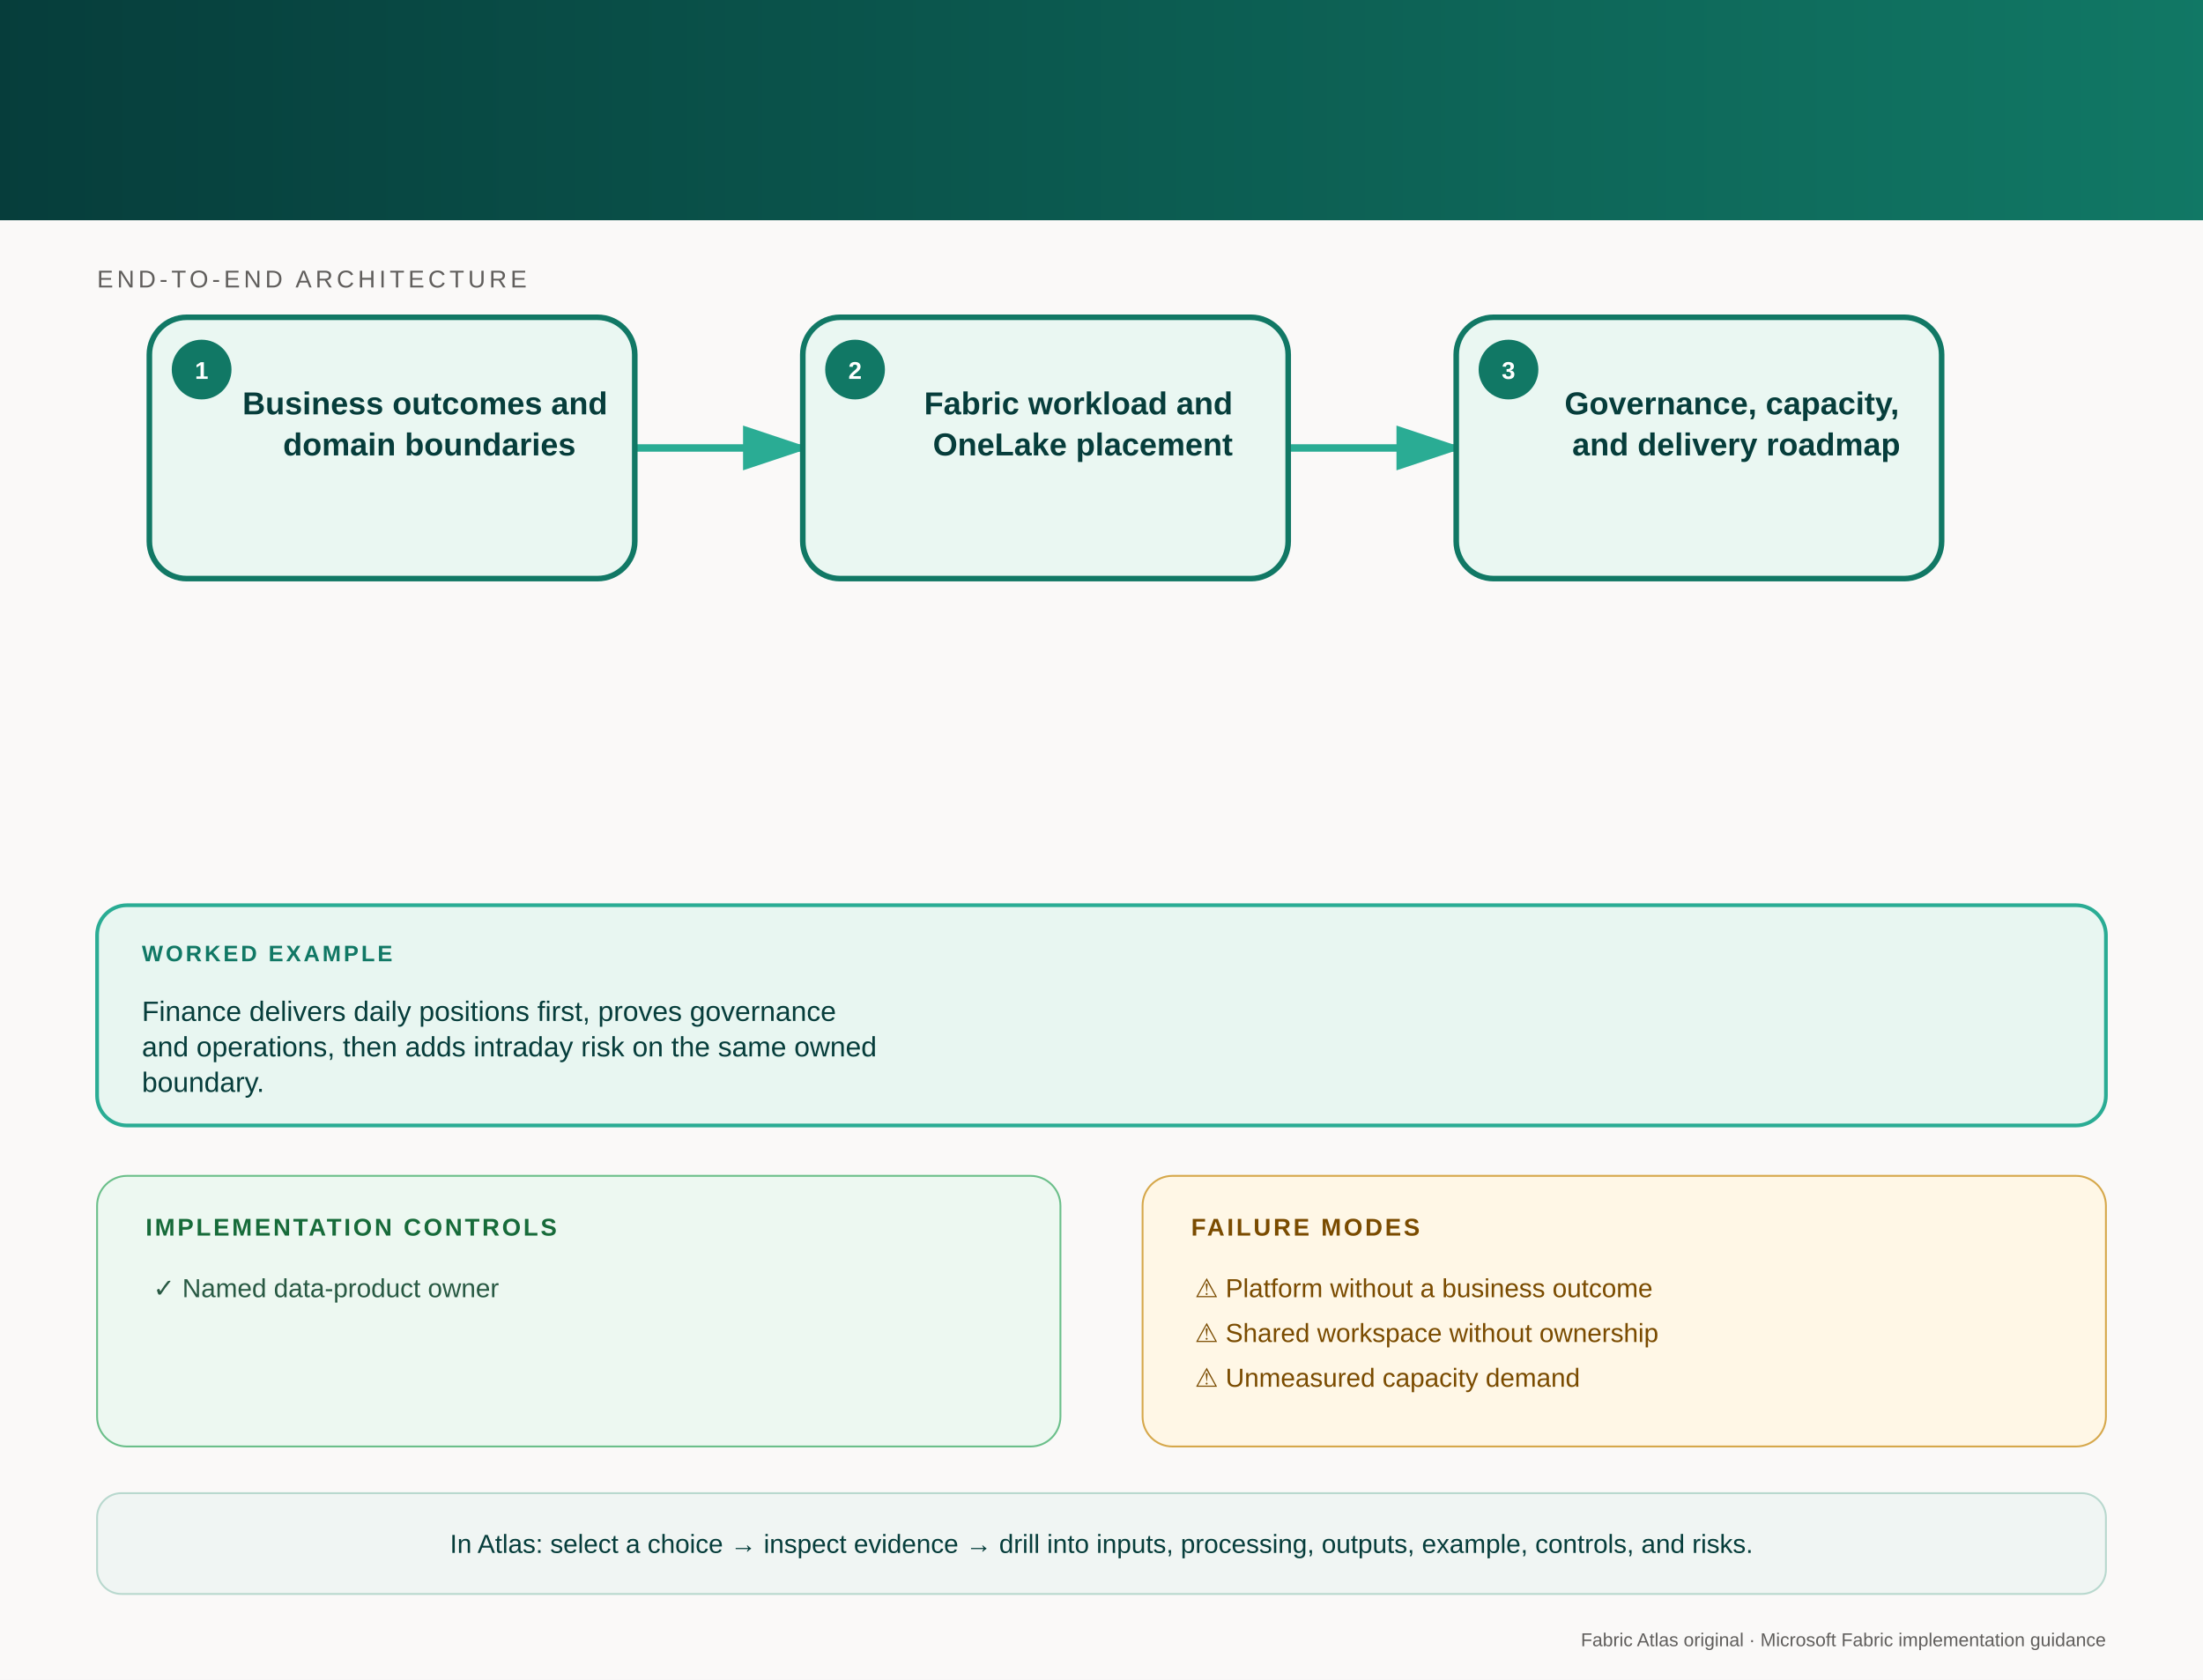
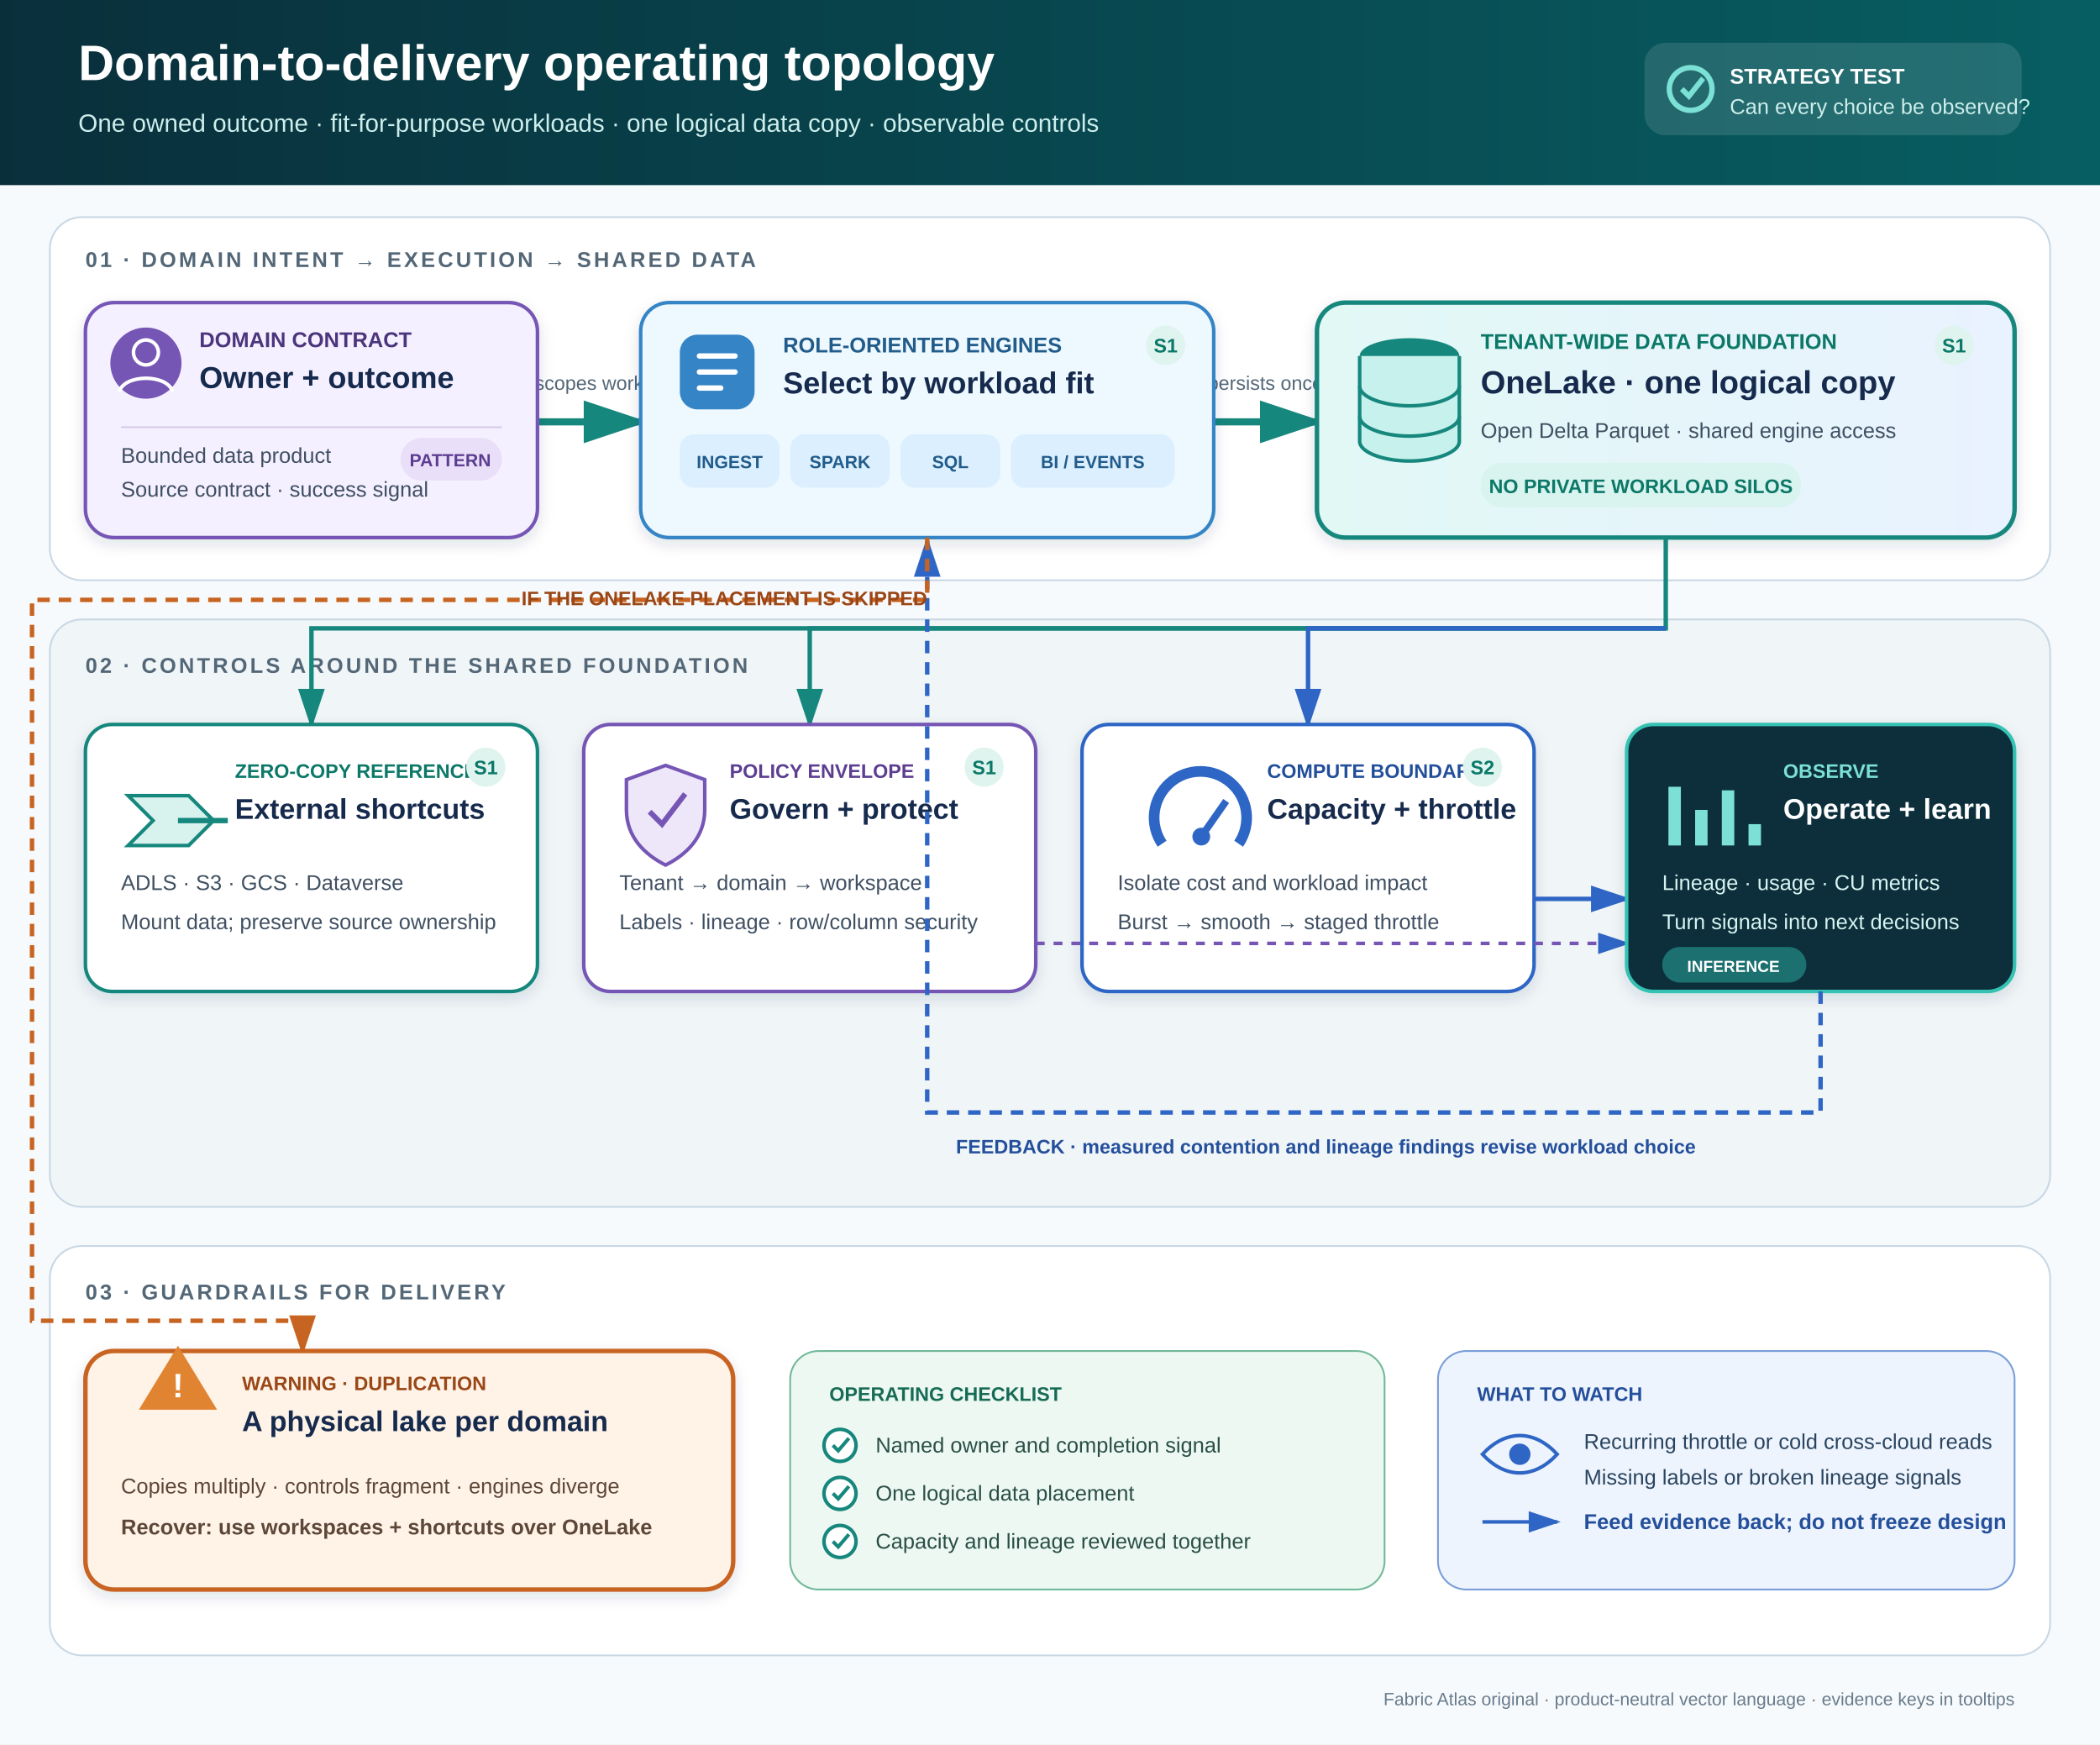
- <svg xmlns="http://www.w3.org/2000/svg" viewBox="0 0 1180 900" font-family="Segoe UI,Arial,sans-serif" role="img" aria-labelledby="architecture-strategy-architecture-title architecture-strategy-architecture-desc" data-diagram-id="architecture-strategy-architecture">
+ <svg xmlns="http://www.w3.org/2000/svg" viewBox="0 0 1180 980" font-family="Segoe UI,Arial,sans-serif" role="img" aria-labelledby="architecture-strategy-architecture-title architecture-strategy-architecture-desc" data-diagram-id="architecture-strategy-architecture">
  <defs>
-     <linearGradient id="head" x1="0" x2="1">
-       <stop stop-color="#063D3B" />
-       <stop offset="1" stop-color="#117865" />
+     <linearGradient id="strategy-head" x1="0" x2="1">
+       <stop stop-color="#092F3B" />
+       <stop offset="1" stop-color="#075E62" />
    </linearGradient>
-     <marker id="arrow" markerWidth="10" markerHeight="10" refX="8" refY="3" orient="auto">
-       <path d="M0,0 L0,6 L9,3 z" fill="#2AAC94" />
+     <linearGradient id="lake-fill" x1="0" x2="1">
+       <stop stop-color="#E1F8F5" />
+       <stop offset="1" stop-color="#E9F2FF" />
+     </linearGradient>
+     <filter id="shadow" x="-10%" y="-10%" width="120%" height="130%">
+       <feDropShadow dx="0" dy="3" stdDeviation="4" flood-color="#102A43" flood-opacity=".13" />
+     </filter>
+     <marker id="strategy-arrow" markerWidth="10" markerHeight="10" refX="8" refY="3" orient="auto">
+       <path d="M0 0L9 3 0 6Z" fill="#16877D" />
+     </marker>
+     <marker id="strategy-arrow-blue" markerWidth="10" markerHeight="10" refX="8" refY="3" orient="auto">
+       <path d="M0 0L9 3 0 6Z" fill="#2F66C5" />
+     </marker>
+     <marker id="strategy-arrow-warn" markerWidth="10" markerHeight="10" refX="8" refY="3" orient="auto">
+       <path d="M0 0L9 3 0 6Z" fill="#C86421" />
    </marker>
  </defs>
-   <rect width="1180" height="900" fill="#FAF9F8" />
-   <rect width="1180" height="118" fill="url(#head)" />
-   <text x="52" y="54" fill="white" font-size="28" font-weight="700" data-node-id="shortcuts-external" tabindex="0" aria-label="Shortcuts for cross-cloud data" />
-   <text x="52" y="84" fill="#CFF3E9" font-size="11" data-node-id="business-domain" tabindex="0" aria-label="Business outcome &amp; domain boundary" />
-   <text x="52" y="154" fill="#605E5C" font-size="13" letter-spacing="2">END-TO-END ARCHITECTURE</text>
-   <path d="M 340 240 C 375 240, 395 240, 430 240" fill="none" stroke="#2AAC94" stroke-width="4" marker-end="url(#arrow)" />
-   <path d="M 690 240 C 725 240, 745 240, 780 240" fill="none" stroke="#2AAC94" stroke-width="4" marker-end="url(#arrow)" />
-   <rect x="80" y="170" width="260" height="140" rx="20" fill="#EAF7F2" stroke="#117865" stroke-width="3" />
-   <circle cx="108" cy="198" r="16" fill="#117865" />
-   <text x="108" y="203" text-anchor="middle" fill="white" font-size="13" font-weight="700">1</text>
-   <text x="230" y="222" text-anchor="middle" fill="#063D3B" font-size="17" font-weight="600" data-node-id="anti-pattern-duplication" tabindex="0" aria-label="Anti-pattern: duplicated physical lakes">
-     <tspan x="230" dy="0">Business outcomes and</tspan>
-     <tspan x="230" dy="22">domain boundaries</tspan>
-   </text>
-   <rect x="430" y="170" width="260" height="140" rx="20" fill="#EAF7F2" stroke="#117865" stroke-width="3" />
-   <circle cx="458" cy="198" r="16" fill="#117865" />
-   <text x="458" y="203" text-anchor="middle" fill="white" font-size="13" font-weight="700">2</text>
-   <text x="580" y="222" text-anchor="middle" fill="#063D3B" font-size="17" font-weight="600" data-node-id="workload-selection" tabindex="0" aria-label="Fabric workload selection">
-     <tspan x="580" dy="0">Fabric workload and</tspan>
-     <tspan x="580" dy="22">OneLake placement</tspan>
-   </text>
-   <rect x="780" y="170" width="260" height="140" rx="20" fill="#EAF7F2" stroke="#117865" stroke-width="3" />
-   <circle cx="808" cy="198" r="16" fill="#117865" />
-   <text x="808" y="203" text-anchor="middle" fill="white" font-size="13" font-weight="700">3</text>
-   <text x="930" y="222" text-anchor="middle" fill="#063D3B" font-size="17" font-weight="600" data-node-id="governance-purview" tabindex="0" aria-label="Governance &amp; security boundary">
-     <tspan x="930" dy="0">Governance, capacity,</tspan>
-     <tspan x="930" dy="22">and delivery roadmap</tspan>
-   </text>
-   <rect x="52" y="485" width="1076" height="118" rx="16" fill="#E8F6F1" stroke="#2AAC94" stroke-width="2" />
-   <text x="76" y="515" fill="#117865" font-size="12" font-weight="700" letter-spacing="1.4">WORKED EXAMPLE</text>
-   <text x="76" y="547" fill="#063D3B" font-size="15" data-node-id="onelake-placement" tabindex="0" aria-label="OneLake: the single logical copy">
-     <tspan x="76" dy="0">Finance delivers daily positions first, proves governance</tspan>
-     <tspan x="76" dy="19">and operations, then adds intraday risk on the same owned</tspan>
-     <tspan x="76" dy="19">boundary.</tspan>
-   </text>
-   <rect x="52" y="630" width="516" height="145" rx="16" fill="#EDF8F1" stroke="#6BBF8A" />
-   <text x="78" y="662" fill="#176B3A" font-size="13" font-weight="700" letter-spacing="1.3">IMPLEMENTATION CONTROLS</text>
-   <text x="82" y="695" fill="#285943" font-size="14">✓ Named data-product owner</text>
-   <text x="82" y="719" fill="#285943" font-size="14" data-node-id="capacity-operate" tabindex="0" aria-label="Capacity allocation &amp; throttling" />
-   <text x="82" y="743" fill="#285943" font-size="14" data-node-id="operate-measure" tabindex="0" aria-label="Operate &amp; measure" />
-   <rect x="612" y="630" width="516" height="145" rx="16" fill="#FFF7E6" stroke="#D6A84B" />
-   <text x="638" y="662" fill="#7A4B00" font-size="13" font-weight="700" letter-spacing="1.3">FAILURE MODES</text>
-   <text x="640" y="695" fill="#7A4B00" font-size="14">⚠ Platform without a business outcome</text>
-   <text x="640" y="719" fill="#7A4B00" font-size="14">⚠ Shared workspace without ownership</text>
-   <text x="640" y="743" fill="#7A4B00" font-size="14">⚠ Unmeasured capacity demand</text>
-   <rect x="52" y="800" width="1076" height="54" rx="13" fill="#F0F5F3" stroke="#B8D8CE" />
-   <text x="590" y="832" text-anchor="middle" fill="#063D3B" font-size="14">In Atlas: select a choice → inspect evidence → drill into inputs, processing, outputs, example, controls, and risks.</text>
-   <text x="1128" y="882" text-anchor="end" fill="#605E5C" font-size="10">Fabric Atlas original · Microsoft Fabric implementation guidance</text>
+   <rect width="1180" height="980" fill="#F7FAFC" />
+   <rect width="1180" height="104" fill="url(#strategy-head)" />
+   <text x="44" y="45" fill="#FFFFFF" font-size="28" font-weight="700">Domain-to-delivery operating topology</text>
+   <text x="44" y="74" fill="#CDEEEB" font-size="14">One owned outcome · fit-for-purpose workloads · one logical data copy · observable controls</text>
+   <g transform="translate(924 24)">
+     <rect width="212" height="52" rx="12" fill="#FFFFFF" opacity=".12" />
+     <circle cx="26" cy="26" r="12" fill="none" stroke="#7BE0D6" stroke-width="3" />
+     <path d="M21 26l4 4 8-10" fill="none" stroke="#7BE0D6" stroke-width="3" />
+     <text x="48" y="23" fill="#FFFFFF" font-size="12" font-weight="700">STRATEGY TEST</text>
+     <text x="48" y="40" fill="#CDEEEB" font-size="12">Can every choice be observed?</text>
+   </g>
+   <rect x="28" y="122" width="1124" height="204" rx="18" fill="#FFFFFF" stroke="#C9D8E5" />
+   <text x="48" y="150" fill="#536777" font-size="12" font-weight="700" letter-spacing="1.5">01 · DOMAIN INTENT → EXECUTION → SHARED DATA</text>
+   <path d="M302 237H360" stroke="#16877D" stroke-width="4" fill="none" marker-end="url(#strategy-arrow)" />
+   <text x="331" y="219" text-anchor="middle" fill="#536777" font-size="11">scopes work</text>
+   <path d="M682 237H740" stroke="#16877D" stroke-width="4" fill="none" marker-end="url(#strategy-arrow)" />
+   <text x="711" y="219" text-anchor="middle" fill="#536777" font-size="11">persists once</text>
+   <g data-node-id="business-domain" role="group" filter="url(#shadow)" tabindex="0" aria-label="Business outcome &amp; domain boundary">
+     <rect x="48" y="170" width="254" height="132" rx="16" fill="#F5F0FF" stroke="#7656B5" stroke-width="2" />
+     <circle cx="82" cy="204" r="20" fill="#7656B5" />
+     <circle cx="82" cy="198" r="7" fill="none" stroke="#FFFFFF" stroke-width="2" />
+     <path d="M67 220c3-10 27-10 30 0" fill="none" stroke="#FFFFFF" stroke-width="2" />
+     <text x="112" y="195" fill="#4B347C" font-size="12" font-weight="700">DOMAIN CONTRACT</text>
+     <text x="112" y="218" fill="#172B4D" font-size="17" font-weight="700">Owner + outcome</text>
+     <path d="M68 240H282" stroke="#D7CAE9" />
+     <text x="68" y="260" fill="#3F5062" font-size="12">Bounded data product</text>
+     <text x="68" y="279" fill="#3F5062" font-size="12">Source contract · success signal</text>
+     <rect x="225" y="246" width="57" height="24" rx="12" fill="#E9DFF8" />
+     <text x="253" y="262" text-anchor="middle" fill="#5C3D91" font-size="10" font-weight="700">PATTERN</text>
+   </g>
+   <g data-node-id="workload-selection" role="group" filter="url(#shadow)" tabindex="0" aria-label="Fabric workload selection">
+     <rect x="360" y="170" width="322" height="132" rx="16" fill="#EEF8FF" stroke="#3684C6" stroke-width="2" />
+     <rect x="382" y="188" width="42" height="42" rx="10" fill="#3684C6" />
+     <path d="M393 200h20M393 209h20M393 218h12" stroke="#FFFFFF" stroke-width="3" stroke-linecap="round" />
+     <text x="440" y="198" fill="#205C8A" font-size="12" font-weight="700">ROLE-ORIENTED ENGINES</text>
+     <text x="440" y="221" fill="#172B4D" font-size="17" font-weight="700">Select by workload fit</text>
+     <g fill="#DCEFFF">
+       <rect x="382" y="244" width="56" height="30" rx="8" />
+       <rect x="444" y="244" width="56" height="30" rx="8" />
+       <rect x="506" y="244" width="56" height="30" rx="8" />
+       <rect x="568" y="244" width="92" height="30" rx="8" />
+     </g>
+     <g fill="#205C8A" font-size="10" font-weight="700" text-anchor="middle">
+       <text x="410" y="263">INGEST</text>
+       <text x="472" y="263">SPARK</text>
+       <text x="534" y="263">SQL</text>
+       <text x="614" y="263">BI / EVENTS</text>
+     </g>
+     <circle cx="655" cy="194" r="11" fill="#DFF4EE" />
+     <text x="655" y="198" text-anchor="middle" fill="#087868" font-size="11" font-weight="700">S1</text>
+   </g>
+   <g data-node-id="onelake-placement" role="group" filter="url(#shadow)" tabindex="0" aria-label="OneLake: the single logical copy">
+     <rect x="740" y="170" width="392" height="132" rx="16" fill="url(#lake-fill)" stroke="#16877D" stroke-width="2.5" />
+     <g transform="translate(762 188)">
+       <ellipse cx="30" cy="12" rx="28" ry="10" fill="#16877D" />
+       <path d="M2 12v48c0 6 13 11 28 11s28-5 28-11V12" fill="#C6F1EC" stroke="#16877D" stroke-width="2" />
+       <path d="M2 29c0 6 13 11 28 11s28-5 28-11M2 46c0 6 13 11 28 11s28-5 28-11" fill="none" stroke="#16877D" stroke-width="2" />
+     </g>
+     <text x="832" y="196" fill="#087868" font-size="12" font-weight="700">TENANT-WIDE DATA FOUNDATION</text>
+     <text x="832" y="221" fill="#172B4D" font-size="18" font-weight="700">OneLake · one logical copy</text>
+     <text x="832" y="246" fill="#3F5062" font-size="12">Open Delta Parquet · shared engine access</text>
+     <rect x="832" y="260" width="180" height="25" rx="12" fill="#D9F3EF" />
+     <text x="922" y="277" text-anchor="middle" fill="#087868" font-size="11" font-weight="700">NO PRIVATE WORKLOAD SILOS</text>
+     <circle cx="1098" cy="194" r="11" fill="#DFF4EE" />
+     <text x="1098" y="198" text-anchor="middle" fill="#087868" font-size="11" font-weight="700">S1</text>
+   </g>
+   <rect x="28" y="348" width="1124" height="330" rx="18" fill="#F0F5F8" stroke="#C9D8E5" />
+   <text x="48" y="378" fill="#536777" font-size="12" font-weight="700" letter-spacing="1.5">02 · CONTROLS AROUND THE SHARED FOUNDATION</text>
+   <path d="M936 302V353H175V407" stroke="#16877D" stroke-width="2.5" fill="none" marker-end="url(#strategy-arrow)" />
+   <path d="M936 353H455V407" stroke="#16877D" stroke-width="2.5" fill="none" marker-end="url(#strategy-arrow)" />
+   <path d="M936 353H735V407" stroke="#2F66C5" stroke-width="2.5" fill="none" marker-end="url(#strategy-arrow-blue)" />
+   <g data-node-id="shortcuts-external" role="group" filter="url(#shadow)" tabindex="0" aria-label="Shortcuts for cross-cloud data">
+     <rect x="48" y="407" width="254" height="150" rx="15" fill="#FFFFFF" stroke="#16877D" stroke-width="2" />
+     <path d="M72 447h34l14 14-14 14H72l14-14Z" fill="#D8F2EE" stroke="#16877D" stroke-width="2" />
+     <path d="M100 461h28" stroke="#16877D" stroke-width="3" />
+     <text x="132" y="437" fill="#087868" font-size="11" font-weight="700">ZERO-COPY REFERENCE</text>
+     <text x="132" y="460" fill="#172B4D" font-size="16" font-weight="700">External shortcuts</text>
+     <text x="68" y="500" fill="#3F5062" font-size="12">ADLS · S3 · GCS · Dataverse</text>
+     <text x="68" y="522" fill="#3F5062" font-size="12">Mount data; preserve source ownership</text>
+     <circle cx="273" cy="431" r="11" fill="#DFF4EE" />
+     <text x="273" y="435" text-anchor="middle" fill="#087868" font-size="11" font-weight="700">S1</text>
+   </g>
+   <g data-node-id="governance-purview" role="group" filter="url(#shadow)" tabindex="0" aria-label="Governance &amp; security boundary">
+     <rect x="328" y="407" width="254" height="150" rx="15" fill="#FFFFFF" stroke="#7656B5" stroke-width="2" />
+     <path d="M374 430l22 8v17c0 15-10 25-22 31-12-6-22-16-22-31v-17Z" fill="#EEE7FA" stroke="#7656B5" stroke-width="2" />
+     <path d="M365 456l7 7 13-17" fill="none" stroke="#7656B5" stroke-width="3" />
+     <text x="410" y="437" fill="#5C3D91" font-size="11" font-weight="700">POLICY ENVELOPE</text>
+     <text x="410" y="460" fill="#172B4D" font-size="16" font-weight="700">Govern + protect</text>
+     <text x="348" y="500" fill="#3F5062" font-size="12">Tenant → domain → workspace</text>
+     <text x="348" y="522" fill="#3F5062" font-size="12">Labels · lineage · row/column security</text>
+     <circle cx="553" cy="431" r="11" fill="#DFF4EE" />
+     <text x="553" y="435" text-anchor="middle" fill="#087868" font-size="11" font-weight="700">S1</text>
+   </g>
+   <g data-node-id="capacity-operate" role="group" filter="url(#shadow)" tabindex="0" aria-label="Capacity allocation &amp; throttling">
+     <rect x="608" y="407" width="254" height="150" rx="15" fill="#FFFFFF" stroke="#2F66C5" stroke-width="2" />
+     <path d="M653 474a26 26 0 1 1 43 0" fill="none" stroke="#2F66C5" stroke-width="6" />
+     <path d="M675 470l14-20" stroke="#2F66C5" stroke-width="4" />
+     <circle cx="675" cy="470" r="5" fill="#2F66C5" />
+     <text x="712" y="437" fill="#244F9B" font-size="11" font-weight="700">COMPUTE BOUNDARY</text>
+     <text x="712" y="460" fill="#172B4D" font-size="16" font-weight="700">Capacity + throttle</text>
+     <text x="628" y="500" fill="#3F5062" font-size="12">Isolate cost and workload impact</text>
+     <text x="628" y="522" fill="#3F5062" font-size="12">Burst → smooth → staged throttle</text>
+     <circle cx="833" cy="431" r="11" fill="#DFF4EE" />
+     <text x="833" y="435" text-anchor="middle" fill="#087868" font-size="11" font-weight="700">S2</text>
+   </g>
+   <path d="M582 530H914" stroke="#7656B5" stroke-width="2" stroke-dasharray="5 5" fill="none" marker-end="url(#strategy-arrow-blue)" />
+   <path d="M862 505H914" stroke="#2F66C5" stroke-width="2.5" fill="none" marker-end="url(#strategy-arrow-blue)" />
+   <g data-node-id="operate-measure" role="group" filter="url(#shadow)" tabindex="0" aria-label="Operate &amp; measure">
+     <rect x="914" y="407" width="218" height="150" rx="15" fill="#092F3B" stroke="#36C2B3" stroke-width="2" />
+     <path d="M941 475V442M956 475v-20M971 475v-31M986 475v-12" stroke="#7BE0D6" stroke-width="7" />
+     <text x="1002" y="437" fill="#7BE0D6" font-size="11" font-weight="700">OBSERVE</text>
+     <text x="1002" y="460" fill="#FFFFFF" font-size="16" font-weight="700">Operate + learn</text>
+     <text x="934" y="500" fill="#D8F3F0" font-size="12">Lineage · usage · CU metrics</text>
+     <text x="934" y="522" fill="#D8F3F0" font-size="12">Turn signals into next decisions</text>
+     <rect x="934" y="532" width="81" height="20" rx="10" fill="#1B6F70" />
+     <text x="974" y="546" text-anchor="middle" fill="#FFFFFF" font-size="9" font-weight="700">INFERENCE</text>
+   </g>
+   <path d="M1023 557V625H521V304" stroke="#2F66C5" stroke-width="2.5" stroke-dasharray="7 5" fill="none" marker-end="url(#strategy-arrow-blue)" />
+   <text x="745" y="648" text-anchor="middle" fill="#244F9B" font-size="11" font-weight="700">FEEDBACK · measured contention and lineage findings revise workload choice</text>
+   <rect x="28" y="700" width="1124" height="230" rx="18" fill="#FFFFFF" stroke="#C9D8E5" />
+   <text x="48" y="730" fill="#536777" font-size="12" font-weight="700" letter-spacing="1.5">03 · GUARDRAILS FOR DELIVERY</text>
+   <path d="M521 302V337H18V742H170V759" stroke="#C86421" stroke-width="2.5" stroke-dasharray="7 5" fill="none" marker-end="url(#strategy-arrow-warn)" />
+   <text x="293" y="340" fill="#9A4616" font-size="11" font-weight="700">IF THE ONELAKE PLACEMENT IS SKIPPED</text>
+   <g data-node-id="anti-pattern-duplication" role="group" filter="url(#shadow)" tabindex="0" aria-label="Anti-pattern: duplicated physical lakes">
+     <rect x="48" y="759" width="364" height="134" rx="16" fill="#FFF3E8" stroke="#C86421" stroke-width="2.5" />
+     <path d="M78 792l22-36 22 36Z" fill="#E18433" />
+     <text x="100" y="785" text-anchor="middle" fill="#FFFFFF" font-size="19" font-weight="800">!</text>
+     <text x="136" y="781" fill="#9A4616" font-size="11" font-weight="700">WARNING · DUPLICATION</text>
+     <text x="136" y="804" fill="#172B4D" font-size="16" font-weight="700">A physical lake per domain</text>
+     <text x="68" y="839" fill="#5D4638" font-size="12">Copies multiply · controls fragment · engines diverge</text>
+     <text x="68" y="862" fill="#5D4638" font-size="12" font-weight="700">Recover: use workspaces + shortcuts over OneLake</text>
+   </g>
+   <g transform="translate(444 759)">
+     <rect width="334" height="134" rx="16" fill="#EDF8F3" stroke="#73B999" />
+     <text x="22" y="28" fill="#176B55" font-size="11" font-weight="700">OPERATING CHECKLIST</text>
+     <g fill="#FFFFFF" stroke="#16877D" stroke-width="2">
+       <circle cx="28" cy="53" r="9" />
+       <circle cx="28" cy="80" r="9" />
+       <circle cx="28" cy="107" r="9" />
+     </g>
+     <g fill="none" stroke="#16877D" stroke-width="2">
+       <path d="M24 53l3 3 6-7" />
+       <path d="M24 80l3 3 6-7" />
+       <path d="M24 107l3 3 6-7" />
+     </g>
+     <g fill="#294E45" font-size="12">
+       <text x="48" y="57">Named owner and completion signal</text>
+       <text x="48" y="84">One logical data placement</text>
+       <text x="48" y="111">Capacity and lineage reviewed together</text>
+     </g>
+   </g>
+   <g transform="translate(808 759)">
+     <rect width="324" height="134" rx="16" fill="#EEF4FD" stroke="#7A9ED8" />
+     <text x="22" y="28" fill="#244F9B" font-size="11" font-weight="700">WHAT TO WATCH</text>
+     <path d="M25 58c13-14 29-14 42 0-13 14-29 14-42 0Z" fill="none" stroke="#2F66C5" stroke-width="2" />
+     <circle cx="46" cy="58" r="6" fill="#2F66C5" />
+     <text x="82" y="55" fill="#29445F" font-size="12">Recurring throttle or cold cross-cloud reads</text>
+     <text x="82" y="75" fill="#29445F" font-size="12">Missing labels or broken lineage signals</text>
+     <path d="M25 96h42" stroke="#2F66C5" stroke-width="2" marker-end="url(#strategy-arrow-blue)" />
+     <text x="82" y="100" fill="#244F9B" font-size="12" font-weight="700">Feed evidence back; do not freeze design</text>
+   </g>
+   <text x="1132" y="958" text-anchor="end" fill="#687B8C" font-size="10">Fabric Atlas original · product-neutral vector language · evidence keys in tooltips</text>
</svg>
